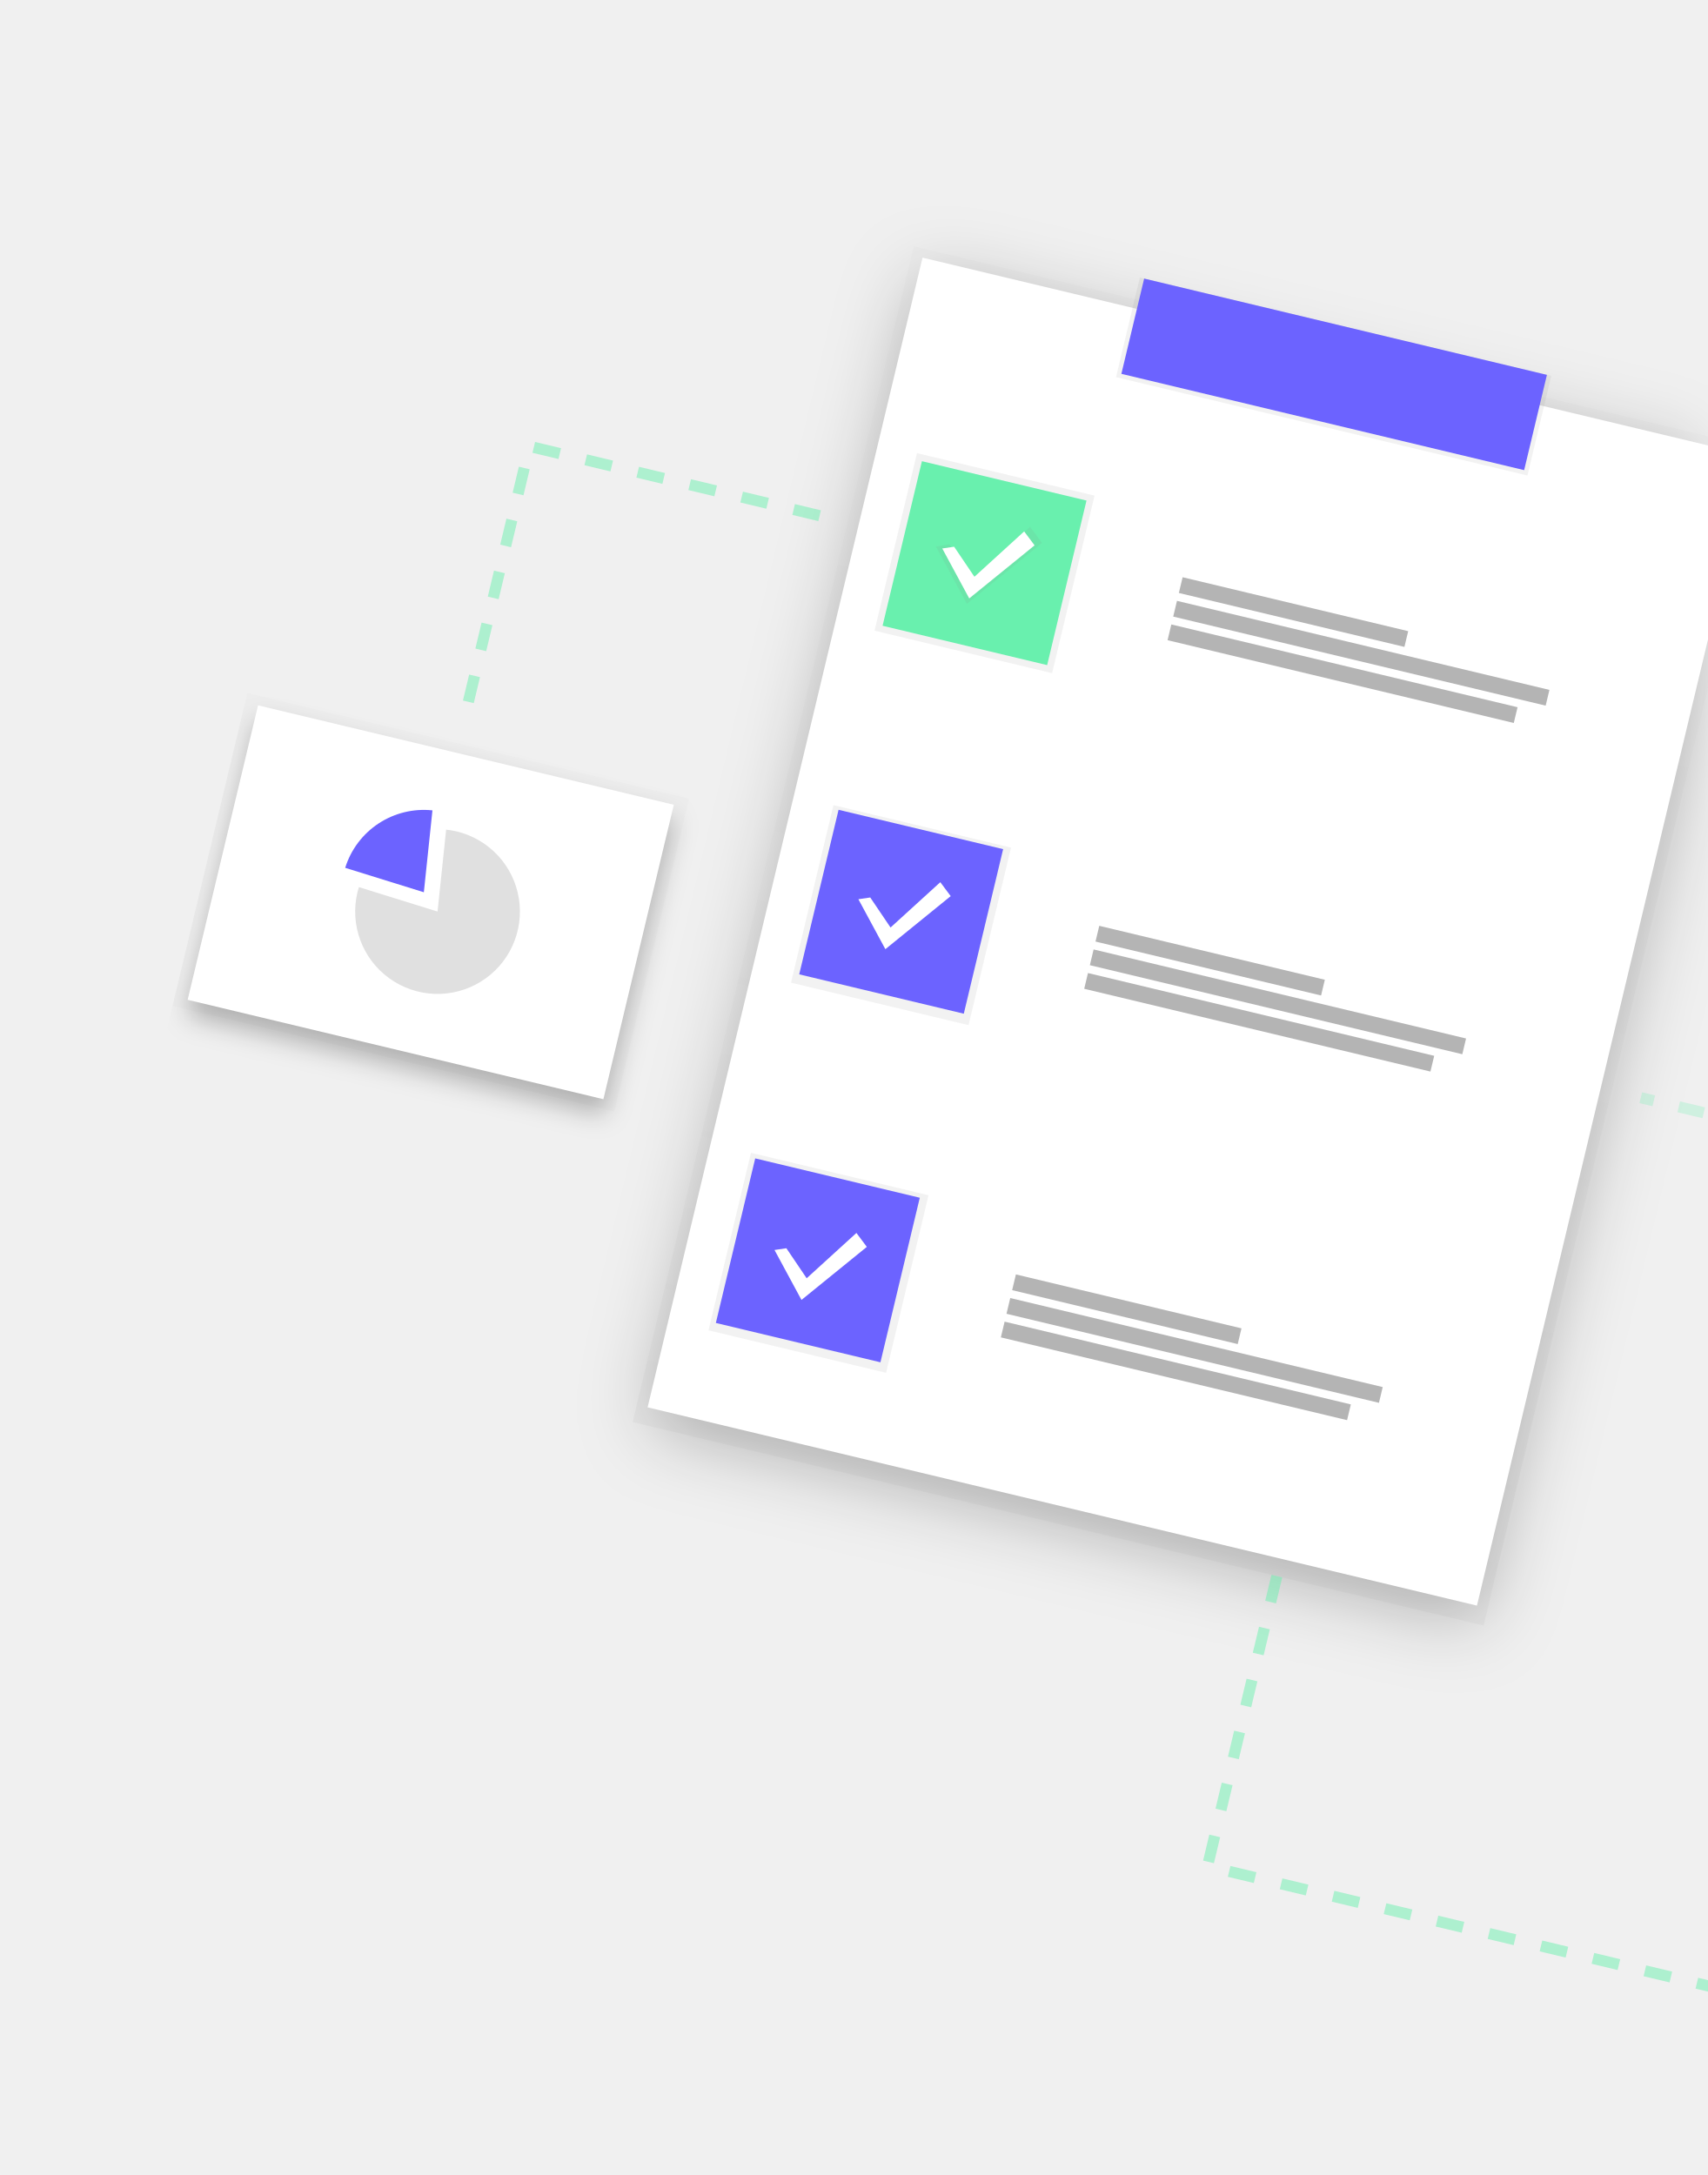
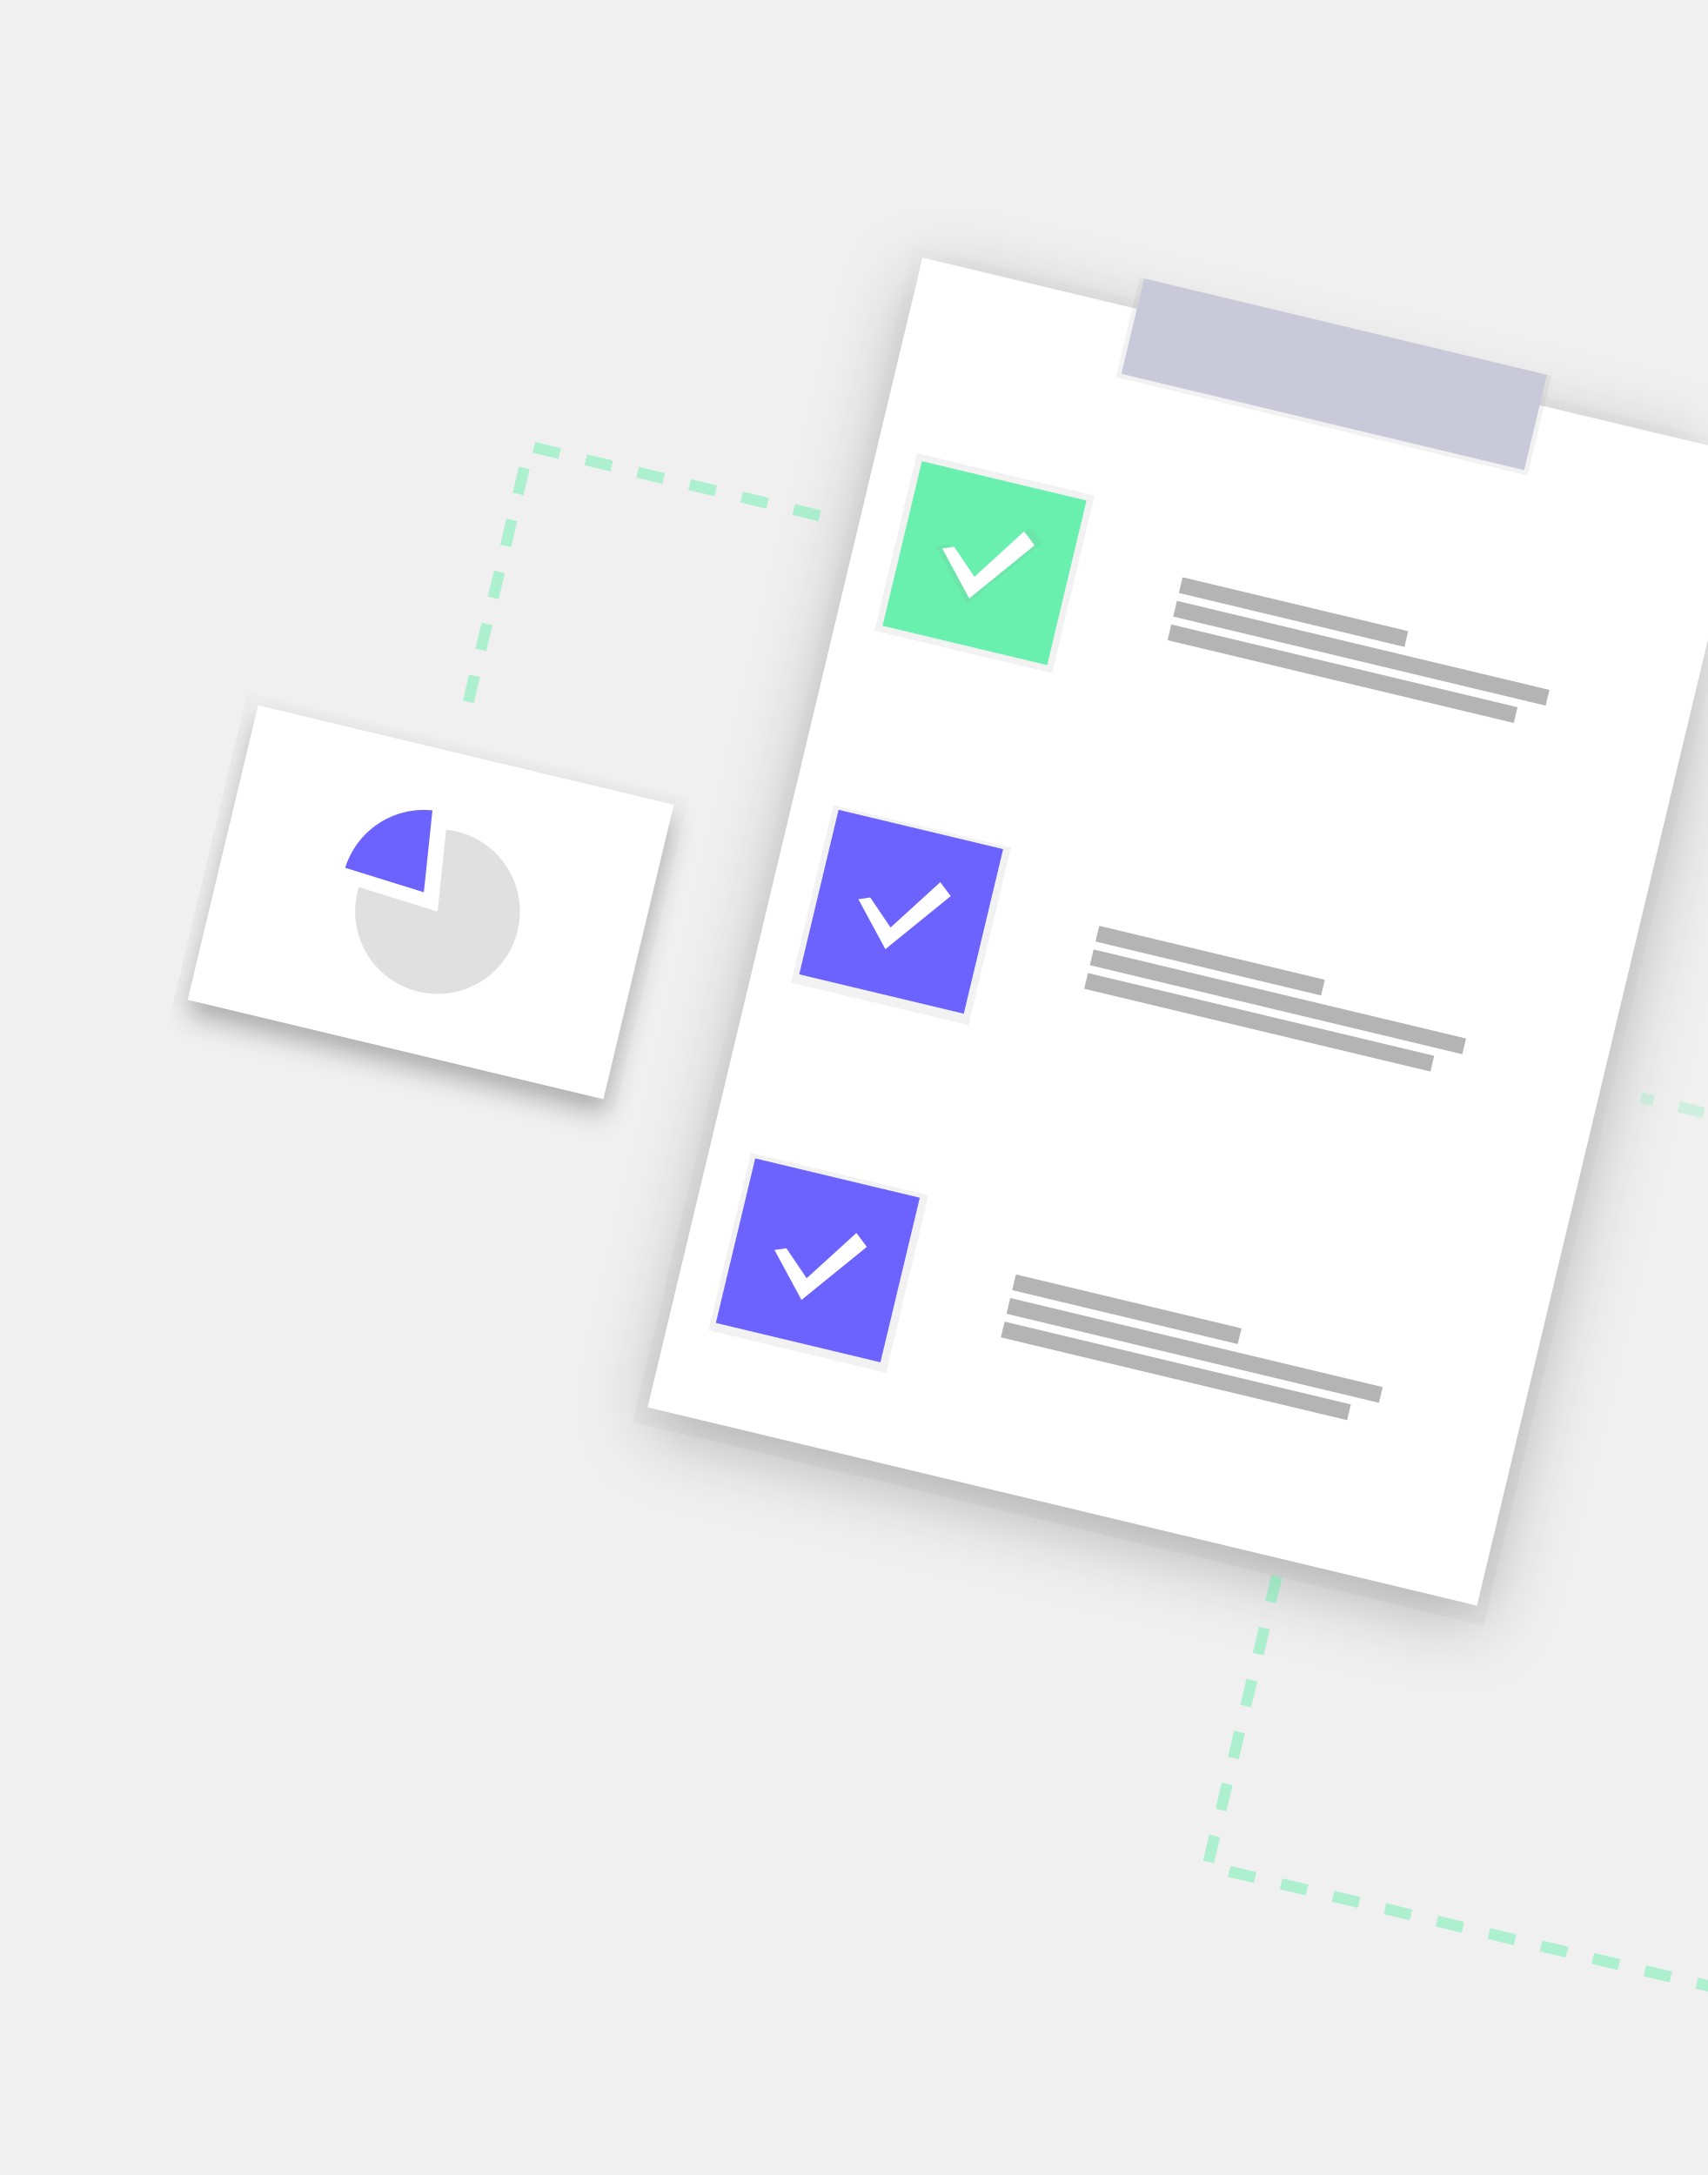
<svg xmlns="http://www.w3.org/2000/svg" width="767" height="977" viewBox="0 0 767 977" fill="none">
  <g clip-path="url(#clip0)">
    <g opacity="0.5">
      <path opacity="0.5" d="M792.644 202.066L410.418 110.676L284.146 638.789L666.372 730.18L792.644 202.066Z" fill="url(#paint0_linear)" />
    </g>
    <g filter="url(#filter0_d)">
      <path d="M786.851 204.794L414.351 115.729L290.869 632.171L663.369 721.237L786.851 204.794Z" fill="white" />
    </g>
    <path d="M696.743 168.834L511.952 124.65L501.25 169.408L686.042 213.592L696.743 168.834Z" fill="url(#paint1_linear)" />
-     <path d="M694.794 168.388L513.893 125.134L503.661 167.928L684.562 211.182L694.794 168.388Z" fill="#6C63FF" />
+     <path d="M694.794 168.388L513.893 125.134L503.661 167.928L684.562 211.182L694.794 168.388Z" fill="#C9C9DA" />
    <path d="M491.611 222.626L411.859 203.557L392.79 283.309L472.542 302.378L491.611 222.626Z" fill="url(#paint2_linear)" />
    <path d="M454.094 380.736L374.342 361.667L355.273 441.419L435.025 460.488L454.094 380.736Z" fill="url(#paint3_linear)" />
    <path d="M417.043 536.901L337.291 517.832L318.222 597.584L397.974 616.653L417.043 536.901Z" fill="url(#paint4_linear)" />
    <path d="M487.995 224.846L414.079 207.172L396.405 281.089L470.322 298.762L487.995 224.846Z" fill="#69F0AE" />
    <path d="M450.555 381.432L376.639 363.758L358.965 437.675L432.882 455.348L450.555 381.432Z" fill="#6C63FF" />
    <path d="M413.115 538.018L339.199 520.345L321.525 594.261L395.442 611.935L413.115 538.018Z" fill="#6C63FF" />
    <path d="M632.483 283.514L531.169 259.29L529.478 266.361L630.793 290.585L632.483 283.514Z" fill="#B4B4B4" />
    <path d="M695.917 309.899L528.632 269.901L526.941 276.971L694.226 316.969L695.917 309.899Z" fill="#B4B4B4" />
    <path d="M681.604 317.684L526.097 280.502L524.407 287.573L679.913 324.754L681.604 317.684Z" fill="#B4B4B4" />
    <path d="M595.043 440.1L493.729 415.876L492.038 422.947L593.353 447.171L595.043 440.1Z" fill="#B4B4B4" />
    <path d="M658.477 466.485L491.192 426.487L489.501 433.558L656.786 473.556L658.477 466.485Z" fill="#B4B4B4" />
    <path d="M644.164 474.27L488.657 437.088L486.967 444.159L642.473 481.341L644.164 474.27Z" fill="#B4B4B4" />
    <path d="M557.603 596.687L456.289 572.462L454.599 579.533L555.913 603.757L557.603 596.687Z" fill="#B4B4B4" />
    <path d="M621.037 623.071L453.752 583.073L452.061 590.144L619.346 630.142L621.037 623.071Z" fill="#B4B4B4" />
    <path d="M606.724 630.856L451.217 593.674L449.527 600.745L605.033 637.927L606.724 630.856Z" fill="#B4B4B4" />
    <path d="M426.477 244.55L436.954 260.072L462.654 236.656L468.028 243.853L434.28 271.257L420.347 245.459L426.477 244.55Z" fill="url(#paint5_linear)" />
    <path d="M428.542 245.589L437.655 259.078L460.002 238.716L464.675 244.974L435.329 268.803L423.214 246.371L428.542 245.589Z" fill="white" />
    <path d="M390.869 403.147L399.982 416.636L422.33 396.275L427.003 402.533L397.657 426.362L385.541 403.93L390.869 403.147Z" fill="white" />
    <path d="M353.197 560.706L362.31 574.195L384.657 553.834L389.33 560.092L359.984 583.921L347.869 561.489L353.197 560.706Z" fill="white" />
    <g opacity="0.5">
      <path opacity="0.5" d="M736.941 493.091L742.776 494.486" stroke="#69F0AE" stroke-width="5" stroke-miterlimit="10" />
      <path opacity="0.5" d="M754 497.17L883.052 528.026" stroke="#69F0AE" stroke-width="5" stroke-miterlimit="10" stroke-dasharray="11.54 11.54" />
    </g>
    <path opacity="0.5" d="M368.125 231.657L237.799 200.496L208.498 323.042" stroke="#69F0AE" stroke-width="5" stroke-miterlimit="10" stroke-dasharray="12 12" />
    <path opacity="0.5" d="M573.49 707.972L542.329 838.298L783.53 895.97" stroke="#69F0AE" stroke-width="5" stroke-miterlimit="10" stroke-dasharray="12 12" />
    <g opacity="0.5">
      <path opacity="0.5" d="M309.462 358.749L111.055 311.31L77.452 451.849L275.859 499.288L309.462 358.749Z" fill="url(#paint6_linear)" />
    </g>
    <g filter="url(#filter1_d)">
      <path d="M302.638 361.488L115.902 316.839L84.276 449.11L271.012 493.759L302.638 361.488Z" fill="white" />
    </g>
    <path d="M205.126 373.48C203.564 373.11 201.98 372.841 200.383 372.675L196.522 409.466L161.196 398.49C160.959 399.266 160.729 400.055 160.536 400.862C158.834 407.979 159.281 415.441 161.821 422.304C164.36 429.168 168.877 435.124 174.802 439.42C180.726 443.716 187.791 446.158 195.103 446.439C202.416 446.719 209.647 444.825 215.884 440.996C222.12 437.166 227.08 431.574 230.137 424.925C233.195 418.277 234.212 410.871 233.061 403.644C231.91 396.417 228.641 389.694 223.669 384.325C218.696 378.956 212.243 375.182 205.126 373.48Z" fill="#E0E0E0" />
    <path d="M194.23 364.007C185.721 363.115 177.166 365.2 170.021 369.907C162.876 374.614 157.583 381.651 155.043 389.822L190.369 400.798L194.23 364.007Z" fill="#6C63FF" />
  </g>
  <defs>
    <filter id="filter0_d" x="258.869" y="91.729" width="559.982" height="669.508" filterUnits="userSpaceOnUse" color-interpolation-filters="sRGB">
      <feFlood flood-opacity="0" result="BackgroundImageFix" />
      <feColorMatrix in="SourceAlpha" type="matrix" values="0 0 0 0 0 0 0 0 0 0 0 0 0 0 0 0 0 0 127 0" />
      <feOffset dy="8" />
      <feGaussianBlur stdDeviation="16" />
      <feColorMatrix type="matrix" values="0 0 0 0 0 0 0 0 0 0 0 0 0 0 0 0 0 0 0.25 0" />
      <feBlend mode="normal" in2="BackgroundImageFix" result="effect1_dropShadow" />
      <feBlend mode="normal" in="SourceGraphic" in2="effect1_dropShadow" result="shape" />
    </filter>
    <filter id="filter1_d" x="73.275" y="312.839" width="240.363" height="198.92" filterUnits="userSpaceOnUse" color-interpolation-filters="sRGB">
      <feFlood flood-opacity="0" result="BackgroundImageFix" />
      <feColorMatrix in="SourceAlpha" type="matrix" values="0 0 0 0 0 0 0 0 0 0 0 0 0 0 0 0 0 0 127 0" />
      <feOffset dy="7" />
      <feGaussianBlur stdDeviation="5.5" />
      <feColorMatrix type="matrix" values="0 0 0 0 0 0 0 0 0 0 0 0 0 0 0 0 0 0 0.25 0" />
      <feBlend mode="normal" in2="BackgroundImageFix" result="effect1_dropShadow" />
      <feBlend mode="normal" in="SourceGraphic" in2="effect1_dropShadow" result="shape" />
    </filter>
    <linearGradient id="paint0_linear" x1="475.259" y1="684.485" x2="601.531" y2="156.371" gradientUnits="userSpaceOnUse">
      <stop stop-color="#808080" stop-opacity="0.25" />
      <stop offset="0.54" stop-color="#808080" stop-opacity="0.12" />
      <stop offset="1" stop-color="#808080" stop-opacity="0.1" />
    </linearGradient>
    <linearGradient id="paint1_linear" x1="81123.4" y1="23704.8" x2="81615.9" y2="21645" gradientUnits="userSpaceOnUse">
      <stop stop-color="#808080" stop-opacity="0.25" />
      <stop offset="0.54" stop-color="#808080" stop-opacity="0.12" />
      <stop offset="1" stop-color="#808080" stop-opacity="0.1" />
    </linearGradient>
    <linearGradient id="paint2_linear" x1="20686.7" y1="24190" x2="22250.4" y2="17650.3" gradientUnits="userSpaceOnUse">
      <stop stop-color="#808080" stop-opacity="0.25" />
      <stop offset="0.54" stop-color="#808080" stop-opacity="0.12" />
      <stop offset="1" stop-color="#808080" stop-opacity="0.1" />
    </linearGradient>
    <linearGradient id="paint3_linear" x1="17572.9" y1="37313.1" x2="19136.5" y2="30773.5" gradientUnits="userSpaceOnUse">
      <stop stop-color="#808080" stop-opacity="0.25" />
      <stop offset="0.54" stop-color="#808080" stop-opacity="0.12" />
      <stop offset="1" stop-color="#808080" stop-opacity="0.1" />
    </linearGradient>
    <linearGradient id="paint4_linear" x1="14497.6" y1="50274.8" x2="16061.3" y2="43735.2" gradientUnits="userSpaceOnUse">
      <stop stop-color="#808080" stop-opacity="0.25" />
      <stop offset="0.54" stop-color="#808080" stop-opacity="0.12" />
      <stop offset="1" stop-color="#808080" stop-opacity="0.1" />
    </linearGradient>
    <linearGradient id="paint5_linear" x1="12301.9" y1="11577.3" x2="12678.7" y2="10001.3" gradientUnits="userSpaceOnUse">
      <stop stop-color="#808080" stop-opacity="0.25" />
      <stop offset="0.54" stop-color="#808080" stop-opacity="0.12" />
      <stop offset="1" stop-color="#808080" stop-opacity="0.1" />
    </linearGradient>
    <linearGradient id="paint6_linear" x1="4748.46" y1="70395.2" x2="9604.08" y2="50087.3" gradientUnits="userSpaceOnUse">
      <stop stop-color="#808080" stop-opacity="0.25" />
      <stop offset="0.54" stop-color="#808080" stop-opacity="0.12" />
      <stop offset="1" stop-color="#808080" stop-opacity="0.1" />
    </linearGradient>
    <clipPath id="clip0">
      <rect width="873.56" height="795" fill="white" transform="translate(185.411 0.325806) rotate(13.447)" />
    </clipPath>
  </defs>
</svg>
